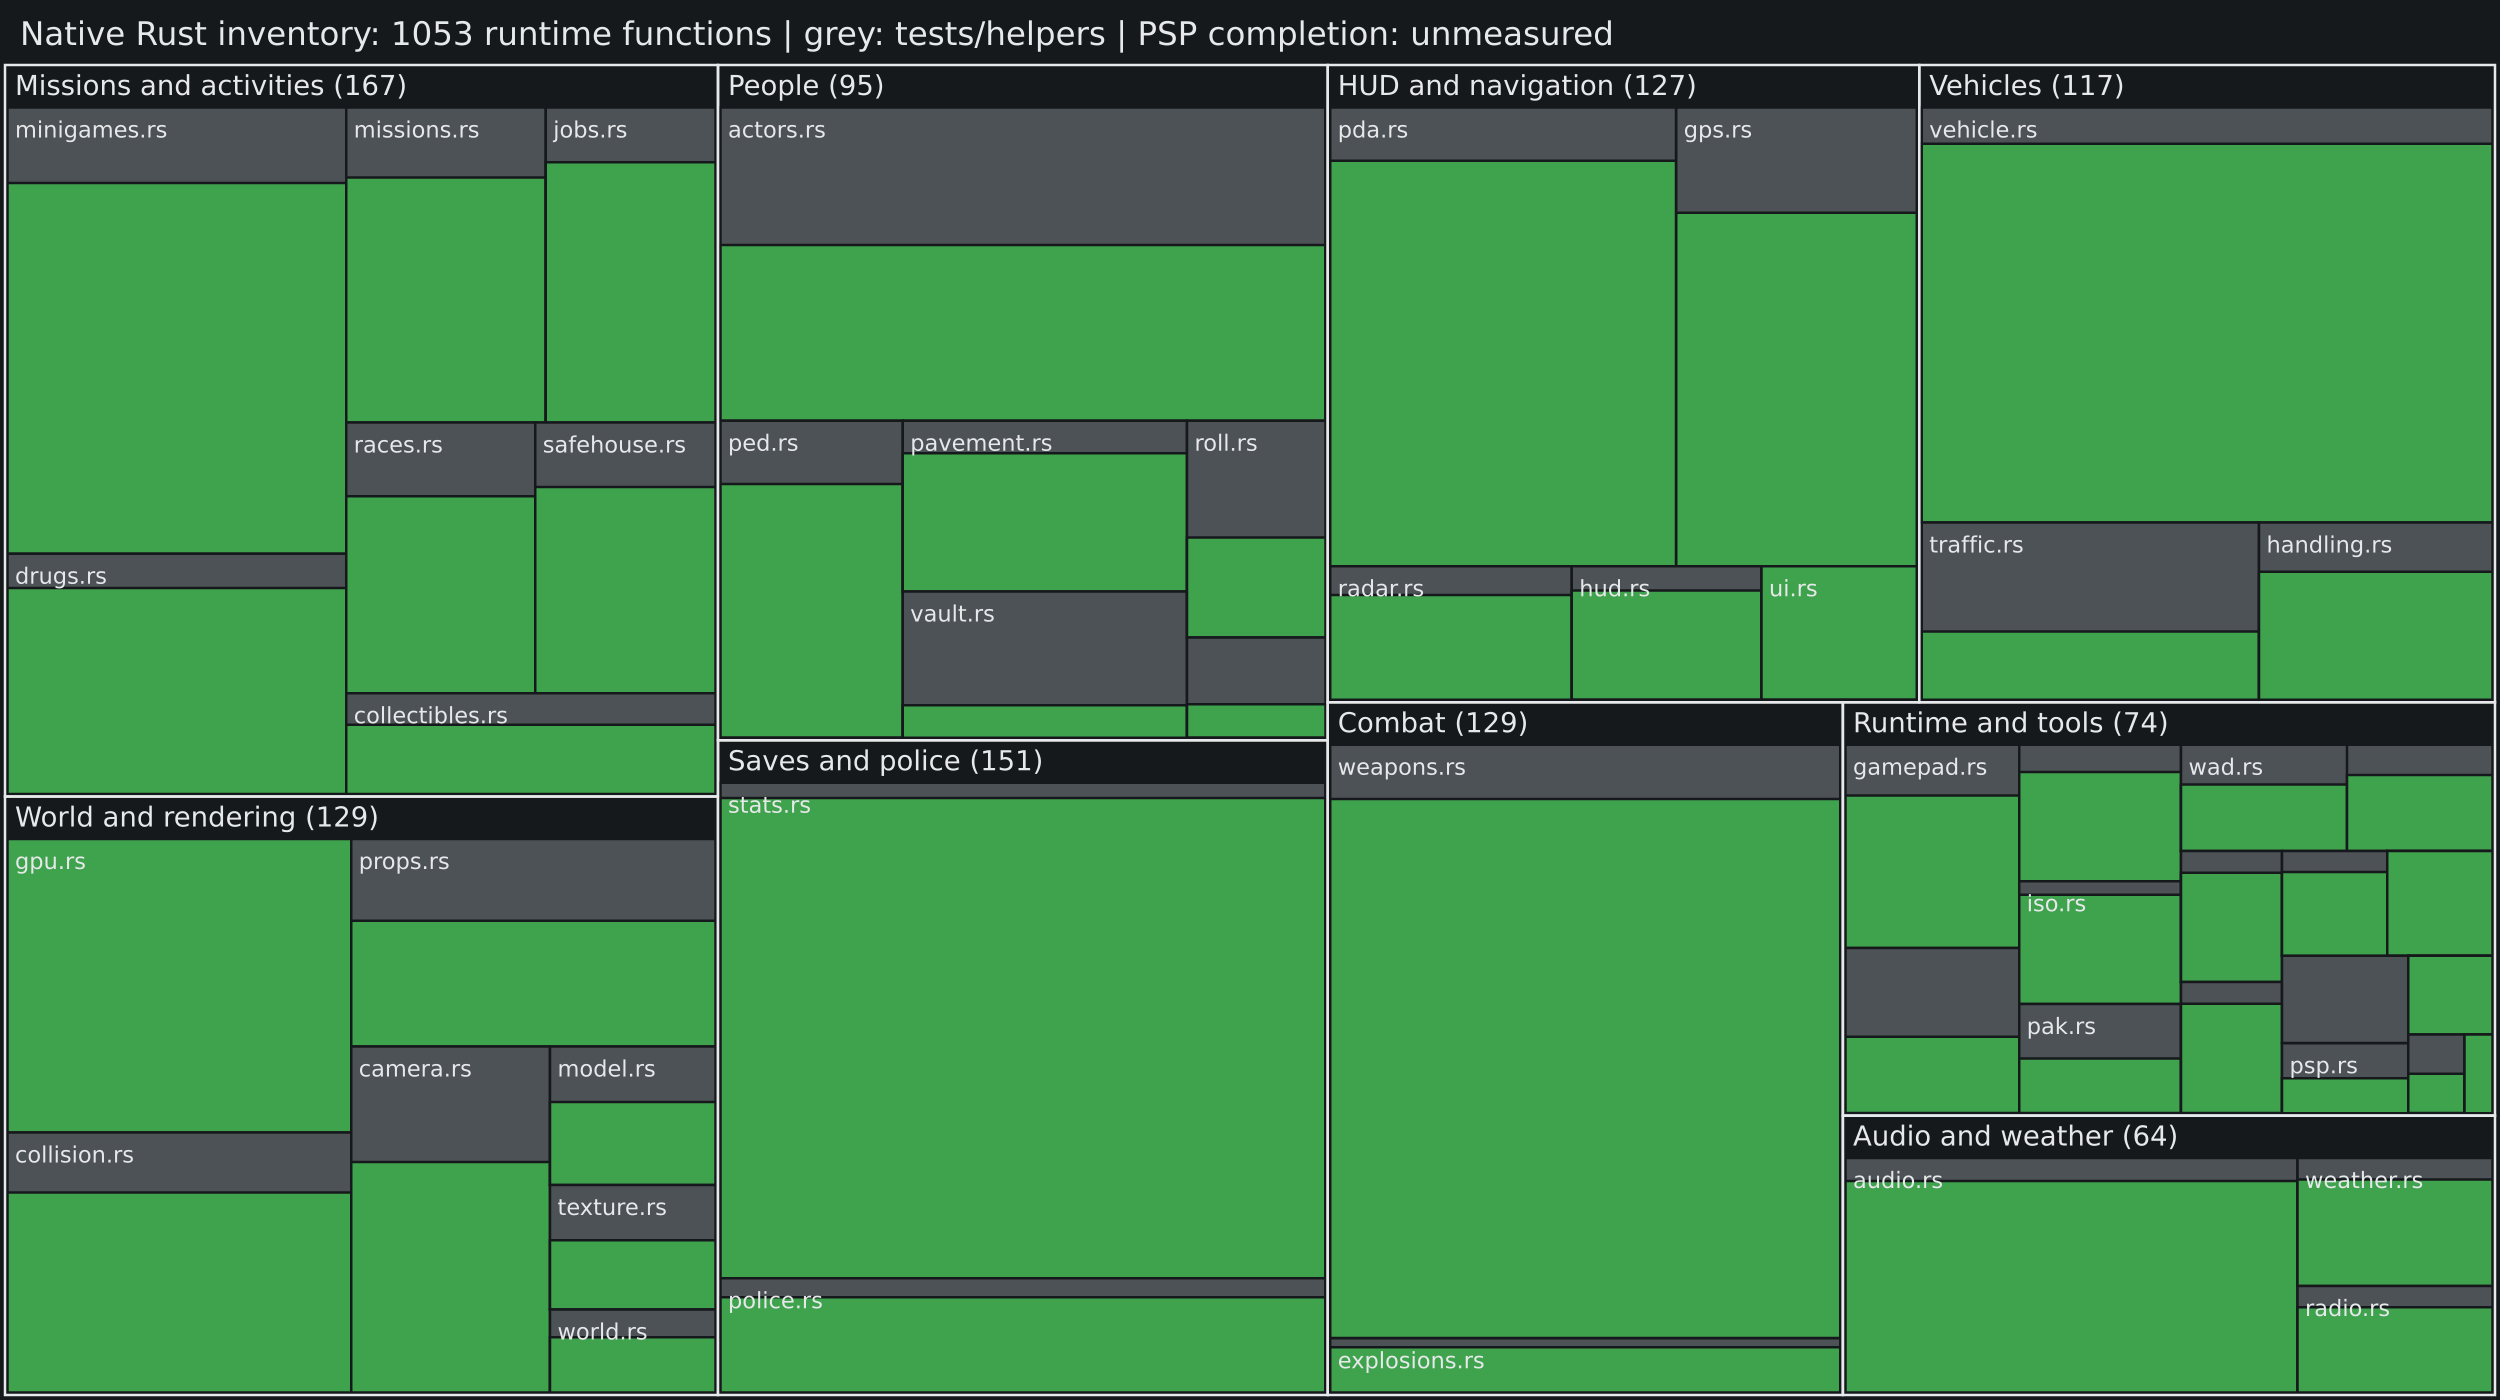
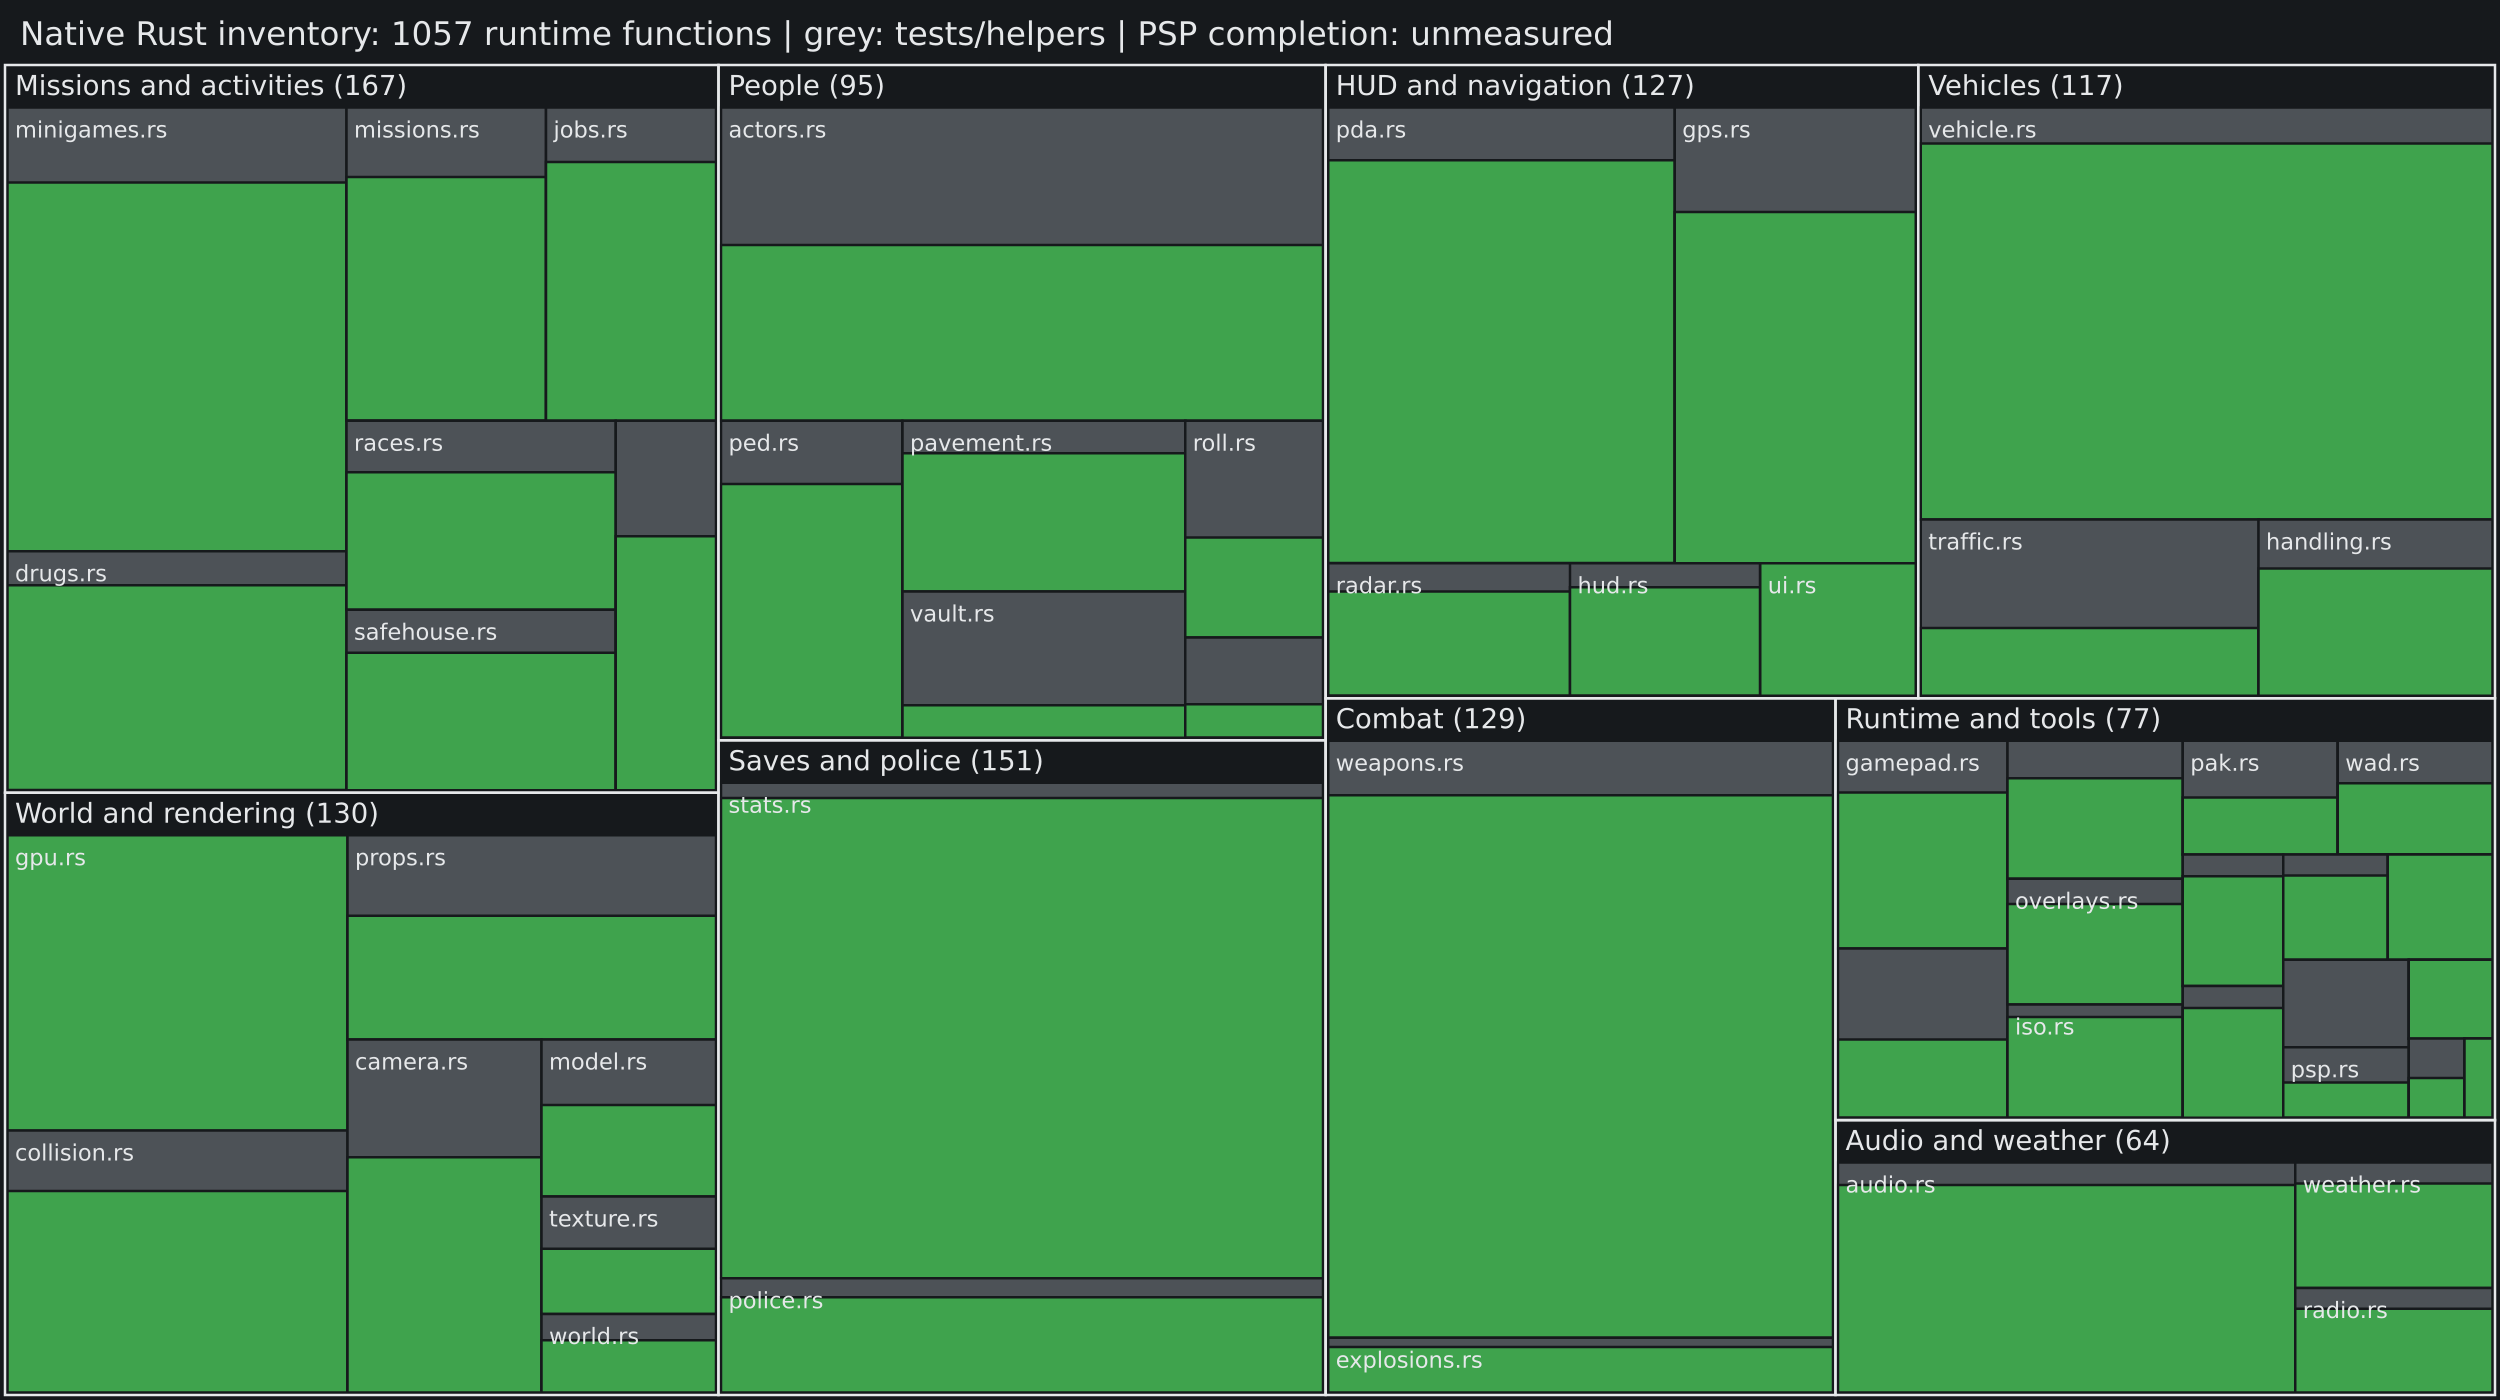
<svg xmlns="http://www.w3.org/2000/svg" width="1000" height="560" viewBox="0 0 1000 560" font-family="Verdana,DejaVu Sans,sans-serif">
  <rect width="1000" height="560" fill="#16191c" />
-   <text x="8" y="18" font-size="13" fill="#e6e8ea">Native Rust inventory: 1053 runtime functions | grey: tests/helpers | PSP completion: unmeasured</text>
-   <g>
-     <rect x="3.0" y="43.0" width="135.5" height="178.5" fill="#4d5257" stroke="#16191c" />
-     <rect x="3.0" y="73.2" width="135.5" height="148.3" fill="#3fa34d" stroke="#16191c" />
+   <text x="8" y="18" font-size="13" fill="#e6e8ea">Native Rust inventory: 1057 runtime functions | grey: tests/helpers | PSP completion: unmeasured</text>
+   <g>
+     <rect x="3.0" y="43.0" width="135.6" height="177.5" fill="#4d5257" stroke="#16191c" />
+     <rect x="3.0" y="73.0" width="135.6" height="147.5" fill="#3fa34d" stroke="#16191c" />
    <text x="6.0" y="55.0" font-size="9" fill="#e6e8ea">minigames.rs</text>
  </g>
  <g>
-     <rect x="3.0" y="221.5" width="135.5" height="96.1" fill="#4d5257" stroke="#16191c" />
-     <rect x="3.0" y="235.2" width="135.5" height="82.4" fill="#3fa34d" stroke="#16191c" />
-     <text x="6.0" y="233.5" font-size="9" fill="#e6e8ea">drugs.rs</text>
-   </g>
-   <g>
-     <rect x="138.5" y="43.0" width="79.8" height="126.0" fill="#4d5257" stroke="#16191c" />
-     <rect x="138.5" y="71.0" width="79.8" height="98.0" fill="#3fa34d" stroke="#16191c" />
-     <text x="141.5" y="55.0" font-size="9" fill="#e6e8ea">missions.rs</text>
-   </g>
-   <g>
-     <rect x="218.3" y="43.0" width="67.9" height="126.0" fill="#4d5257" stroke="#16191c" />
-     <rect x="218.3" y="64.9" width="67.9" height="104.1" fill="#3fa34d" stroke="#16191c" />
-     <text x="221.3" y="55.0" font-size="9" fill="#e6e8ea">jobs.rs</text>
-   </g>
-   <g>
-     <rect x="138.5" y="169.0" width="75.6" height="108.3" fill="#4d5257" stroke="#16191c" />
-     <rect x="138.5" y="198.5" width="75.6" height="78.8" fill="#3fa34d" stroke="#16191c" />
-     <text x="141.5" y="181.0" font-size="9" fill="#e6e8ea">races.rs</text>
-   </g>
-   <g>
-     <rect x="214.1" y="169.0" width="72.1" height="108.3" fill="#4d5257" stroke="#16191c" />
-     <rect x="214.1" y="194.8" width="72.1" height="82.5" fill="#3fa34d" stroke="#16191c" />
-     <text x="217.1" y="181.0" font-size="9" fill="#e6e8ea">safehouse.rs</text>
-   </g>
-   <g>
-     <rect x="138.5" y="277.3" width="147.7" height="40.3" fill="#4d5257" stroke="#16191c" />
-     <rect x="138.5" y="289.9" width="147.7" height="27.7" fill="#3fa34d" stroke="#16191c" />
-     <text x="141.5" y="289.3" font-size="9" fill="#e6e8ea">collectibles.rs</text>
-   </g>
-   <rect x="2.0" y="26.0" width="285.2" height="292.6" fill="none" stroke="#e6e8ea" />
+     <rect x="3.0" y="220.5" width="135.6" height="95.6" fill="#4d5257" stroke="#16191c" />
+     <rect x="3.0" y="234.1" width="135.6" height="81.9" fill="#3fa34d" stroke="#16191c" />
+     <text x="6.0" y="232.5" font-size="9" fill="#e6e8ea">drugs.rs</text>
+   </g>
+   <g>
+     <rect x="138.6" y="43.0" width="79.8" height="125.3" fill="#4d5257" stroke="#16191c" />
+     <rect x="138.6" y="70.8" width="79.8" height="97.4" fill="#3fa34d" stroke="#16191c" />
+     <text x="141.6" y="55.0" font-size="9" fill="#e6e8ea">missions.rs</text>
+   </g>
+   <g>
+     <rect x="218.4" y="43.0" width="68.0" height="125.3" fill="#4d5257" stroke="#16191c" />
+     <rect x="218.4" y="64.8" width="68.0" height="103.5" fill="#3fa34d" stroke="#16191c" />
+     <text x="221.4" y="55.0" font-size="9" fill="#e6e8ea">jobs.rs</text>
+   </g>
+   <g>
+     <rect x="138.6" y="168.3" width="107.7" height="75.6" fill="#4d5257" stroke="#16191c" />
+     <rect x="138.6" y="188.9" width="107.7" height="55.0" fill="#3fa34d" stroke="#16191c" />
+     <text x="141.6" y="180.3" font-size="9" fill="#e6e8ea">races.rs</text>
+   </g>
+   <g>
+     <rect x="138.6" y="243.9" width="107.7" height="72.2" fill="#4d5257" stroke="#16191c" />
+     <rect x="138.6" y="261.1" width="107.7" height="55.0" fill="#3fa34d" stroke="#16191c" />
+     <text x="141.6" y="255.9" font-size="9" fill="#e6e8ea">safehouse.rs</text>
+   </g>
+   <g>
+     <rect x="246.3" y="168.3" width="40.1" height="147.8" fill="#4d5257" stroke="#16191c" />
+     <rect x="246.3" y="214.5" width="40.1" height="101.6" fill="#3fa34d" stroke="#16191c" />
+   </g>
+   <rect x="2.0" y="26.0" width="285.4" height="291.1" fill="none" stroke="#e6e8ea" />
  <text x="6.0" y="38.0" font-size="11" fill="#e6e8ea">Missions and activities (167)</text>
  <g>
-     <rect x="3.0" y="335.6" width="137.5" height="117.4" fill="#4d5257" stroke="#16191c" />
-     <rect x="3.0" y="335.6" width="137.5" height="117.4" fill="#3fa34d" stroke="#16191c" />
-     <text x="6.0" y="347.6" font-size="9" fill="#e6e8ea">gpu.rs</text>
-   </g>
-   <g>
-     <rect x="3.0" y="453.0" width="137.5" height="104.0" fill="#4d5257" stroke="#16191c" />
-     <rect x="3.0" y="477.0" width="137.5" height="80.0" fill="#3fa34d" stroke="#16191c" />
-     <text x="6.0" y="465.0" font-size="9" fill="#e6e8ea">collision.rs</text>
-   </g>
-   <g>
-     <rect x="140.5" y="335.6" width="145.7" height="83.0" fill="#4d5257" stroke="#16191c" />
-     <rect x="140.5" y="368.3" width="145.7" height="50.3" fill="#3fa34d" stroke="#16191c" />
-     <text x="143.5" y="347.6" font-size="9" fill="#e6e8ea">props.rs</text>
-   </g>
-   <g>
-     <rect x="140.5" y="418.6" width="79.5" height="138.4" fill="#4d5257" stroke="#16191c" />
-     <rect x="140.5" y="464.8" width="79.5" height="92.2" fill="#3fa34d" stroke="#16191c" />
-     <text x="143.5" y="430.6" font-size="9" fill="#e6e8ea">camera.rs</text>
-   </g>
-   <g>
-     <rect x="220.0" y="418.6" width="66.2" height="55.4" fill="#4d5257" stroke="#16191c" />
-     <rect x="220.0" y="440.8" width="66.2" height="33.2" fill="#3fa34d" stroke="#16191c" />
-     <text x="223.0" y="430.6" font-size="9" fill="#e6e8ea">model.rs</text>
-   </g>
-   <g>
-     <rect x="220.0" y="474.0" width="66.2" height="49.8" fill="#4d5257" stroke="#16191c" />
-     <rect x="220.0" y="496.1" width="66.2" height="27.7" fill="#3fa34d" stroke="#16191c" />
-     <text x="223.0" y="486.0" font-size="9" fill="#e6e8ea">texture.rs</text>
-   </g>
-   <g>
-     <rect x="220.0" y="523.8" width="66.2" height="33.2" fill="#4d5257" stroke="#16191c" />
-     <rect x="220.0" y="534.9" width="66.2" height="22.1" fill="#3fa34d" stroke="#16191c" />
-     <text x="223.0" y="535.8" font-size="9" fill="#e6e8ea">world.rs</text>
-   </g>
-   <rect x="2.0" y="318.6" width="285.2" height="239.4" fill="none" stroke="#e6e8ea" />
-   <text x="6.0" y="330.6" font-size="11" fill="#e6e8ea">World and rendering (129)</text>
-   <g>
-     <rect x="288.2" y="43.0" width="241.9" height="125.3" fill="#4d5257" stroke="#16191c" />
-     <rect x="288.2" y="98.0" width="241.9" height="70.3" fill="#3fa34d" stroke="#16191c" />
-     <text x="291.2" y="55.0" font-size="9" fill="#e6e8ea">actors.rs</text>
-   </g>
-   <g>
-     <rect x="288.2" y="168.3" width="72.9" height="126.8" fill="#4d5257" stroke="#16191c" />
-     <rect x="288.2" y="193.6" width="72.9" height="101.4" fill="#3fa34d" stroke="#16191c" />
-     <text x="291.2" y="180.3" font-size="9" fill="#e6e8ea">ped.rs</text>
-   </g>
-   <g>
-     <rect x="361.1" y="168.3" width="113.7" height="68.3" fill="#4d5257" stroke="#16191c" />
-     <rect x="361.1" y="181.3" width="113.7" height="55.3" fill="#3fa34d" stroke="#16191c" />
-     <text x="364.1" y="180.3" font-size="9" fill="#e6e8ea">pavement.rs</text>
-   </g>
-   <g>
-     <rect x="361.1" y="236.6" width="113.7" height="58.5" fill="#4d5257" stroke="#16191c" />
-     <rect x="361.1" y="282.1" width="113.7" height="13.0" fill="#3fa34d" stroke="#16191c" />
-     <text x="364.1" y="248.6" font-size="9" fill="#e6e8ea">vault.rs</text>
-   </g>
-   <g>
-     <rect x="474.8" y="168.3" width="55.4" height="86.8" fill="#4d5257" stroke="#16191c" />
-     <rect x="474.8" y="215.0" width="55.4" height="40.0" fill="#3fa34d" stroke="#16191c" />
-     <text x="477.8" y="180.3" font-size="9" fill="#e6e8ea">roll.rs</text>
-   </g>
-   <g>
-     <rect x="474.8" y="255.0" width="55.4" height="40.0" fill="#4d5257" stroke="#16191c" />
-     <rect x="474.8" y="281.7" width="55.4" height="13.3" fill="#3fa34d" stroke="#16191c" />
-   </g>
-   <rect x="287.2" y="26.0" width="243.9" height="270.1" fill="none" stroke="#e6e8ea" />
-   <text x="291.2" y="38.0" font-size="11" fill="#e6e8ea">People (95)</text>
-   <g>
-     <rect x="288.2" y="313.1" width="241.9" height="198.2" fill="#4d5257" stroke="#16191c" />
-     <rect x="288.2" y="319.2" width="241.9" height="192.1" fill="#3fa34d" stroke="#16191c" />
-     <text x="291.2" y="325.1" font-size="9" fill="#e6e8ea">stats.rs</text>
-   </g>
-   <g>
-     <rect x="288.2" y="511.3" width="241.9" height="45.7" fill="#4d5257" stroke="#16191c" />
-     <rect x="288.2" y="518.9" width="241.9" height="38.1" fill="#3fa34d" stroke="#16191c" />
-     <text x="291.2" y="523.3" font-size="9" fill="#e6e8ea">police.rs</text>
-   </g>
-   <rect x="287.2" y="296.1" width="243.9" height="261.9" fill="none" stroke="#e6e8ea" />
-   <text x="291.2" y="308.1" font-size="11" fill="#e6e8ea">Saves and police (151)</text>
-   <g>
-     <rect x="532.1" y="43.0" width="138.3" height="183.5" fill="#4d5257" stroke="#16191c" />
-     <rect x="532.1" y="64.3" width="138.3" height="162.3" fill="#3fa34d" stroke="#16191c" />
-     <text x="535.1" y="55.0" font-size="9" fill="#e6e8ea">pda.rs</text>
-   </g>
-   <g>
-     <rect x="670.5" y="43.0" width="96.2" height="183.5" fill="#4d5257" stroke="#16191c" />
-     <rect x="670.5" y="85.1" width="96.2" height="141.5" fill="#3fa34d" stroke="#16191c" />
-     <text x="673.5" y="55.0" font-size="9" fill="#e6e8ea">gps.rs</text>
-   </g>
-   <g>
-     <rect x="532.1" y="226.5" width="96.6" height="53.3" fill="#4d5257" stroke="#16191c" />
-     <rect x="532.1" y="238.0" width="96.6" height="41.9" fill="#3fa34d" stroke="#16191c" />
-     <text x="535.1" y="238.5" font-size="9" fill="#e6e8ea">radar.rs</text>
-   </g>
-   <g>
-     <rect x="628.7" y="226.5" width="75.9" height="53.3" fill="#4d5257" stroke="#16191c" />
-     <rect x="628.7" y="236.2" width="75.9" height="43.6" fill="#3fa34d" stroke="#16191c" />
-     <text x="631.7" y="238.5" font-size="9" fill="#e6e8ea">hud.rs</text>
-   </g>
-   <g>
-     <rect x="704.6" y="226.5" width="62.1" height="53.3" fill="#4d5257" stroke="#16191c" />
-     <rect x="704.6" y="226.5" width="62.1" height="53.3" fill="#3fa34d" stroke="#16191c" />
-     <text x="707.6" y="238.5" font-size="9" fill="#e6e8ea">ui.rs</text>
-   </g>
-   <rect x="531.1" y="26.0" width="236.6" height="254.9" fill="none" stroke="#e6e8ea" />
-   <text x="535.1" y="38.0" font-size="11" fill="#e6e8ea">HUD and navigation (127)</text>
-   <g>
-     <rect x="768.7" y="43.0" width="228.3" height="166.0" fill="#4d5257" stroke="#16191c" />
-     <rect x="768.7" y="57.5" width="228.3" height="151.5" fill="#3fa34d" stroke="#16191c" />
-     <text x="771.7" y="55.0" font-size="9" fill="#e6e8ea">vehicle.rs</text>
-   </g>
-   <g>
-     <rect x="768.7" y="209.0" width="134.9" height="70.9" fill="#4d5257" stroke="#16191c" />
-     <rect x="768.7" y="252.6" width="134.9" height="27.3" fill="#3fa34d" stroke="#16191c" />
-     <text x="771.7" y="221.0" font-size="9" fill="#e6e8ea">traffic.rs</text>
-   </g>
-   <g>
-     <rect x="903.6" y="209.0" width="93.4" height="70.9" fill="#4d5257" stroke="#16191c" />
-     <rect x="903.6" y="228.7" width="93.4" height="51.2" fill="#3fa34d" stroke="#16191c" />
-     <text x="906.6" y="221.0" font-size="9" fill="#e6e8ea">handling.rs</text>
-   </g>
-   <rect x="767.7" y="26.0" width="230.3" height="254.9" fill="none" stroke="#e6e8ea" />
-   <text x="771.7" y="38.0" font-size="11" fill="#e6e8ea">Vehicles (117)</text>
-   <g>
-     <rect x="532.1" y="297.9" width="204.0" height="237.4" fill="#4d5257" stroke="#16191c" />
-     <rect x="532.1" y="319.6" width="204.0" height="215.6" fill="#3fa34d" stroke="#16191c" />
-     <text x="535.1" y="309.9" font-size="9" fill="#e6e8ea">weapons.rs</text>
-   </g>
-   <g>
-     <rect x="532.1" y="535.3" width="204.0" height="21.7" fill="#4d5257" stroke="#16191c" />
-     <rect x="532.1" y="538.9" width="204.0" height="18.1" fill="#3fa34d" stroke="#16191c" />
-     <text x="535.1" y="547.3" font-size="9" fill="#e6e8ea">explosions.rs</text>
-   </g>
-   <rect x="531.1" y="280.9" width="206.0" height="277.1" fill="none" stroke="#e6e8ea" />
-   <text x="535.1" y="292.9" font-size="11" fill="#e6e8ea">Combat (129)</text>
-   <g>
-     <rect x="738.2" y="297.9" width="69.5" height="81.3" fill="#4d5257" stroke="#16191c" />
-     <rect x="738.2" y="318.2" width="69.5" height="61.0" fill="#3fa34d" stroke="#16191c" />
-     <text x="741.2" y="309.9" font-size="9" fill="#e6e8ea">gamepad.rs</text>
-   </g>
-   <g>
-     <rect x="738.2" y="379.2" width="69.5" height="66.1" fill="#4d5257" stroke="#16191c" />
-     <rect x="738.2" y="414.7" width="69.5" height="30.5" fill="#3fa34d" stroke="#16191c" />
-   </g>
-   <g>
-     <rect x="807.7" y="297.9" width="64.7" height="54.6" fill="#4d5257" stroke="#16191c" />
-     <rect x="807.7" y="308.8" width="64.7" height="43.7" fill="#3fa34d" stroke="#16191c" />
-   </g>
-   <g>
-     <rect x="807.7" y="352.5" width="64.7" height="49.1" fill="#4d5257" stroke="#16191c" />
-     <rect x="807.7" y="357.9" width="64.7" height="43.7" fill="#3fa34d" stroke="#16191c" />
-     <text x="810.7" y="364.5" font-size="9" fill="#e6e8ea">iso.rs</text>
-   </g>
-   <g>
-     <rect x="807.7" y="401.6" width="64.7" height="43.7" fill="#4d5257" stroke="#16191c" />
-     <rect x="807.7" y="423.4" width="64.7" height="21.8" fill="#3fa34d" stroke="#16191c" />
-     <text x="810.7" y="413.6" font-size="9" fill="#e6e8ea">pak.rs</text>
-   </g>
-   <g>
-     <rect x="872.4" y="297.9" width="66.5" height="42.5" fill="#4d5257" stroke="#16191c" />
-     <rect x="872.4" y="313.8" width="66.5" height="26.6" fill="#3fa34d" stroke="#16191c" />
-     <text x="875.4" y="309.9" font-size="9" fill="#e6e8ea">wad.rs</text>
-   </g>
-   <g>
-     <rect x="938.8" y="297.9" width="58.2" height="42.5" fill="#4d5257" stroke="#16191c" />
-     <rect x="938.8" y="310.0" width="58.2" height="30.4" fill="#3fa34d" stroke="#16191c" />
-   </g>
-   <g>
-     <rect x="872.4" y="340.4" width="40.4" height="52.4" fill="#4d5257" stroke="#16191c" />
-     <rect x="872.4" y="349.1" width="40.4" height="43.7" fill="#3fa34d" stroke="#16191c" />
-   </g>
-   <g>
-     <rect x="872.4" y="392.8" width="40.4" height="52.4" fill="#4d5257" stroke="#16191c" />
-     <rect x="872.4" y="401.5" width="40.4" height="43.7" fill="#3fa34d" stroke="#16191c" />
-   </g>
-   <g>
-     <rect x="912.8" y="340.4" width="42.1" height="41.9" fill="#4d5257" stroke="#16191c" />
-     <rect x="912.8" y="348.8" width="42.1" height="33.6" fill="#3fa34d" stroke="#16191c" />
-   </g>
-   <g>
-     <rect x="954.9" y="340.4" width="42.1" height="41.9" fill="#4d5257" stroke="#16191c" />
-     <rect x="954.9" y="340.4" width="42.1" height="41.9" fill="#3fa34d" stroke="#16191c" />
-   </g>
-   <g>
-     <rect x="912.8" y="382.3" width="50.5" height="34.9" fill="#4d5257" stroke="#16191c" />
-     <rect x="912.8" y="417.3" width="50.5" height="0.0" fill="#3fa34d" stroke="#16191c" />
-   </g>
-   <g>
-     <rect x="912.8" y="417.3" width="50.5" height="28.0" fill="#4d5257" stroke="#16191c" />
-     <rect x="912.8" y="431.3" width="50.5" height="14.0" fill="#3fa34d" stroke="#16191c" />
-     <text x="915.8" y="429.3" font-size="9" fill="#e6e8ea">psp.rs</text>
-   </g>
-   <g>
-     <rect x="963.3" y="382.3" width="33.7" height="31.5" fill="#4d5257" stroke="#16191c" />
-     <rect x="963.3" y="382.3" width="33.7" height="31.5" fill="#3fa34d" stroke="#16191c" />
-   </g>
-   <g>
-     <rect x="963.3" y="413.8" width="22.5" height="31.5" fill="#4d5257" stroke="#16191c" />
-     <rect x="963.3" y="429.5" width="22.5" height="15.7" fill="#3fa34d" stroke="#16191c" />
-   </g>
-   <g>
-     <rect x="985.8" y="413.8" width="11.2" height="31.5" fill="#4d5257" stroke="#16191c" />
-     <rect x="985.8" y="413.8" width="11.2" height="31.5" fill="#3fa34d" stroke="#16191c" />
-   </g>
-   <rect x="737.2" y="280.9" width="260.8" height="165.4" fill="none" stroke="#e6e8ea" />
-   <text x="741.2" y="292.9" font-size="11" fill="#e6e8ea">Runtime and tools (74)</text>
-   <g>
-     <rect x="738.2" y="463.2" width="180.8" height="93.8" fill="#4d5257" stroke="#16191c" />
-     <rect x="738.2" y="472.4" width="180.8" height="84.6" fill="#3fa34d" stroke="#16191c" />
-     <text x="741.2" y="475.2" font-size="9" fill="#e6e8ea">audio.rs</text>
-   </g>
-   <g>
-     <rect x="919.0" y="463.2" width="78.0" height="51.1" fill="#4d5257" stroke="#16191c" />
-     <rect x="919.0" y="471.8" width="78.0" height="42.6" fill="#3fa34d" stroke="#16191c" />
-     <text x="922.0" y="475.2" font-size="9" fill="#e6e8ea">weather.rs</text>
-   </g>
-   <g>
-     <rect x="919.0" y="514.4" width="78.0" height="42.6" fill="#4d5257" stroke="#16191c" />
-     <rect x="919.0" y="522.9" width="78.0" height="34.1" fill="#3fa34d" stroke="#16191c" />
-     <text x="922.0" y="526.4" font-size="9" fill="#e6e8ea">radio.rs</text>
-   </g>
-   <rect x="737.2" y="446.2" width="260.8" height="111.8" fill="none" stroke="#e6e8ea" />
-   <text x="741.2" y="458.2" font-size="11" fill="#e6e8ea">Audio and weather (64)</text>
+     <rect x="3.0" y="334.1" width="136.0" height="118.2" fill="#4d5257" stroke="#16191c" />
+     <rect x="3.0" y="334.1" width="136.0" height="118.2" fill="#3fa34d" stroke="#16191c" />
+     <text x="6.0" y="346.1" font-size="9" fill="#e6e8ea">gpu.rs</text>
+   </g>
+   <g>
+     <rect x="3.0" y="452.2" width="136.0" height="104.8" fill="#4d5257" stroke="#16191c" />
+     <rect x="3.0" y="476.4" width="136.0" height="80.6" fill="#3fa34d" stroke="#16191c" />
+     <text x="6.0" y="464.2" font-size="9" fill="#e6e8ea">collision.rs</text>
+   </g>
+   <g>
+     <rect x="139.0" y="334.1" width="147.4" height="81.7" fill="#4d5257" stroke="#16191c" />
+     <rect x="139.0" y="366.3" width="147.4" height="49.5" fill="#3fa34d" stroke="#16191c" />
+     <text x="142.0" y="346.1" font-size="9" fill="#e6e8ea">props.rs</text>
+   </g>
+   <g>
+     <rect x="139.0" y="415.8" width="77.6" height="141.2" fill="#4d5257" stroke="#16191c" />
+     <rect x="139.0" y="462.9" width="77.6" height="94.1" fill="#3fa34d" stroke="#16191c" />
+     <text x="142.0" y="427.8" font-size="9" fill="#e6e8ea">camera.rs</text>
+   </g>
+   <g>
+     <rect x="216.6" y="415.8" width="69.8" height="62.8" fill="#4d5257" stroke="#16191c" />
+     <rect x="216.6" y="442.0" width="69.8" height="36.6" fill="#3fa34d" stroke="#16191c" />
+     <text x="219.6" y="427.8" font-size="9" fill="#e6e8ea">model.rs</text>
+   </g>
+   <g>
+     <rect x="216.6" y="478.6" width="69.8" height="47.1" fill="#4d5257" stroke="#16191c" />
+     <rect x="216.6" y="499.5" width="69.8" height="26.1" fill="#3fa34d" stroke="#16191c" />
+     <text x="219.6" y="490.6" font-size="9" fill="#e6e8ea">texture.rs</text>
+   </g>
+   <g>
+     <rect x="216.6" y="525.6" width="69.8" height="31.4" fill="#4d5257" stroke="#16191c" />
+     <rect x="216.6" y="536.1" width="69.8" height="20.9" fill="#3fa34d" stroke="#16191c" />
+     <text x="219.6" y="537.6" font-size="9" fill="#e6e8ea">world.rs</text>
+   </g>
+   <rect x="2.0" y="317.1" width="285.4" height="240.9" fill="none" stroke="#e6e8ea" />
+   <text x="6.0" y="329.1" font-size="11" fill="#e6e8ea">World and rendering (130)</text>
+   <g>
+     <rect x="288.4" y="43.0" width="240.8" height="125.3" fill="#4d5257" stroke="#16191c" />
+     <rect x="288.4" y="98.0" width="240.8" height="70.3" fill="#3fa34d" stroke="#16191c" />
+     <text x="291.4" y="55.0" font-size="9" fill="#e6e8ea">actors.rs</text>
+   </g>
+   <g>
+     <rect x="288.4" y="168.3" width="72.5" height="126.8" fill="#4d5257" stroke="#16191c" />
+     <rect x="288.4" y="193.6" width="72.5" height="101.4" fill="#3fa34d" stroke="#16191c" />
+     <text x="291.4" y="180.3" font-size="9" fill="#e6e8ea">ped.rs</text>
+   </g>
+   <g>
+     <rect x="361.0" y="168.3" width="113.2" height="68.3" fill="#4d5257" stroke="#16191c" />
+     <rect x="361.0" y="181.3" width="113.2" height="55.3" fill="#3fa34d" stroke="#16191c" />
+     <text x="364.0" y="180.3" font-size="9" fill="#e6e8ea">pavement.rs</text>
+   </g>
+   <g>
+     <rect x="361.0" y="236.6" width="113.2" height="58.5" fill="#4d5257" stroke="#16191c" />
+     <rect x="361.0" y="282.1" width="113.2" height="13.0" fill="#3fa34d" stroke="#16191c" />
+     <text x="364.0" y="248.6" font-size="9" fill="#e6e8ea">vault.rs</text>
+   </g>
+   <g>
+     <rect x="474.1" y="168.3" width="55.1" height="86.8" fill="#4d5257" stroke="#16191c" />
+     <rect x="474.1" y="215.0" width="55.1" height="40.0" fill="#3fa34d" stroke="#16191c" />
+     <text x="477.1" y="180.3" font-size="9" fill="#e6e8ea">roll.rs</text>
+   </g>
+   <g>
+     <rect x="474.1" y="255.0" width="55.1" height="40.0" fill="#4d5257" stroke="#16191c" />
+     <rect x="474.1" y="281.7" width="55.1" height="13.3" fill="#3fa34d" stroke="#16191c" />
+   </g>
+   <rect x="287.4" y="26.0" width="242.8" height="270.1" fill="none" stroke="#e6e8ea" />
+   <text x="291.4" y="38.0" font-size="11" fill="#e6e8ea">People (95)</text>
+   <g>
+     <rect x="288.4" y="313.1" width="240.8" height="198.2" fill="#4d5257" stroke="#16191c" />
+     <rect x="288.4" y="319.2" width="240.8" height="192.1" fill="#3fa34d" stroke="#16191c" />
+     <text x="291.4" y="325.1" font-size="9" fill="#e6e8ea">stats.rs</text>
+   </g>
+   <g>
+     <rect x="288.4" y="511.3" width="240.8" height="45.7" fill="#4d5257" stroke="#16191c" />
+     <rect x="288.4" y="518.9" width="240.8" height="38.1" fill="#3fa34d" stroke="#16191c" />
+     <text x="291.4" y="523.3" font-size="9" fill="#e6e8ea">police.rs</text>
+   </g>
+   <rect x="287.4" y="296.1" width="242.8" height="261.9" fill="none" stroke="#e6e8ea" />
+   <text x="291.4" y="308.1" font-size="11" fill="#e6e8ea">Saves and police (151)</text>
+   <g>
+     <rect x="531.3" y="43.0" width="138.6" height="182.3" fill="#4d5257" stroke="#16191c" />
+     <rect x="531.3" y="64.1" width="138.6" height="161.1" fill="#3fa34d" stroke="#16191c" />
+     <text x="534.3" y="55.0" font-size="9" fill="#e6e8ea">pda.rs</text>
+   </g>
+   <g>
+     <rect x="669.9" y="43.0" width="96.4" height="182.3" fill="#4d5257" stroke="#16191c" />
+     <rect x="669.9" y="84.8" width="96.4" height="140.5" fill="#3fa34d" stroke="#16191c" />
+     <text x="672.9" y="55.0" font-size="9" fill="#e6e8ea">gps.rs</text>
+   </g>
+   <g>
+     <rect x="531.3" y="225.3" width="96.8" height="53.0" fill="#4d5257" stroke="#16191c" />
+     <rect x="531.3" y="236.6" width="96.8" height="41.6" fill="#3fa34d" stroke="#16191c" />
+     <text x="534.3" y="237.3" font-size="9" fill="#e6e8ea">radar.rs</text>
+   </g>
+   <g>
+     <rect x="628.0" y="225.3" width="76.0" height="53.0" fill="#4d5257" stroke="#16191c" />
+     <rect x="628.0" y="234.9" width="76.0" height="43.3" fill="#3fa34d" stroke="#16191c" />
+     <text x="631.0" y="237.3" font-size="9" fill="#e6e8ea">hud.rs</text>
+   </g>
+   <g>
+     <rect x="704.1" y="225.3" width="62.2" height="53.0" fill="#4d5257" stroke="#16191c" />
+     <rect x="704.1" y="225.3" width="62.2" height="53.0" fill="#3fa34d" stroke="#16191c" />
+     <text x="707.1" y="237.3" font-size="9" fill="#e6e8ea">ui.rs</text>
+   </g>
+   <rect x="530.3" y="26.0" width="237.0" height="253.3" fill="none" stroke="#e6e8ea" />
+   <text x="534.3" y="38.0" font-size="11" fill="#e6e8ea">HUD and navigation (127)</text>
+   <g>
+     <rect x="768.3" y="43.0" width="228.7" height="164.8" fill="#4d5257" stroke="#16191c" />
+     <rect x="768.3" y="57.4" width="228.7" height="150.4" fill="#3fa34d" stroke="#16191c" />
+     <text x="771.3" y="55.0" font-size="9" fill="#e6e8ea">vehicle.rs</text>
+   </g>
+   <g>
+     <rect x="768.3" y="207.8" width="135.2" height="70.4" fill="#4d5257" stroke="#16191c" />
+     <rect x="768.3" y="251.2" width="135.2" height="27.1" fill="#3fa34d" stroke="#16191c" />
+     <text x="771.3" y="219.8" font-size="9" fill="#e6e8ea">traffic.rs</text>
+   </g>
+   <g>
+     <rect x="903.4" y="207.8" width="93.6" height="70.4" fill="#4d5257" stroke="#16191c" />
+     <rect x="903.4" y="227.4" width="93.6" height="50.9" fill="#3fa34d" stroke="#16191c" />
+     <text x="906.4" y="219.8" font-size="9" fill="#e6e8ea">handling.rs</text>
+   </g>
+   <rect x="767.3" y="26.0" width="230.7" height="253.3" fill="none" stroke="#e6e8ea" />
+   <text x="771.3" y="38.0" font-size="11" fill="#e6e8ea">Vehicles (117)</text>
+   <g>
+     <rect x="531.3" y="296.3" width="201.9" height="238.9" fill="#4d5257" stroke="#16191c" />
+     <rect x="531.3" y="318.1" width="201.9" height="217.0" fill="#3fa34d" stroke="#16191c" />
+     <text x="534.3" y="308.3" font-size="9" fill="#e6e8ea">weapons.rs</text>
+   </g>
+   <g>
+     <rect x="531.3" y="535.1" width="201.9" height="21.9" fill="#4d5257" stroke="#16191c" />
+     <rect x="531.3" y="538.8" width="201.9" height="18.2" fill="#3fa34d" stroke="#16191c" />
+     <text x="534.3" y="547.1" font-size="9" fill="#e6e8ea">explosions.rs</text>
+   </g>
+   <rect x="530.3" y="279.3" width="203.9" height="278.7" fill="none" stroke="#e6e8ea" />
+   <text x="534.3" y="291.3" font-size="11" fill="#e6e8ea">Combat (129)</text>
+   <g>
+     <rect x="735.2" y="296.3" width="67.8" height="83.2" fill="#4d5257" stroke="#16191c" />
+     <rect x="735.2" y="317.0" width="67.8" height="62.4" fill="#3fa34d" stroke="#16191c" />
+     <text x="738.2" y="308.3" font-size="9" fill="#e6e8ea">gamepad.rs</text>
+   </g>
+   <g>
+     <rect x="735.2" y="379.4" width="67.8" height="67.6" fill="#4d5257" stroke="#16191c" />
+     <rect x="735.2" y="415.8" width="67.8" height="31.2" fill="#3fa34d" stroke="#16191c" />
+   </g>
+   <g>
+     <rect x="803.0" y="296.3" width="70.1" height="55.3" fill="#4d5257" stroke="#16191c" />
+     <rect x="803.0" y="311.3" width="70.1" height="40.2" fill="#3fa34d" stroke="#16191c" />
+   </g>
+   <g>
+     <rect x="803.0" y="351.5" width="70.1" height="50.3" fill="#4d5257" stroke="#16191c" />
+     <rect x="803.0" y="361.6" width="70.1" height="40.2" fill="#3fa34d" stroke="#16191c" />
+     <text x="806.0" y="363.5" font-size="9" fill="#e6e8ea">overlays.rs</text>
+   </g>
+   <g>
+     <rect x="803.0" y="401.8" width="70.1" height="45.2" fill="#4d5257" stroke="#16191c" />
+     <rect x="803.0" y="406.8" width="70.1" height="40.2" fill="#3fa34d" stroke="#16191c" />
+     <text x="806.0" y="413.8" font-size="9" fill="#e6e8ea">iso.rs</text>
+   </g>
+   <g>
+     <rect x="873.1" y="296.3" width="61.9" height="45.5" fill="#4d5257" stroke="#16191c" />
+     <rect x="873.1" y="319.0" width="61.9" height="22.8" fill="#3fa34d" stroke="#16191c" />
+     <text x="876.1" y="308.3" font-size="9" fill="#e6e8ea">pak.rs</text>
+   </g>
+   <g>
+     <rect x="935.1" y="296.3" width="61.9" height="45.5" fill="#4d5257" stroke="#16191c" />
+     <rect x="935.1" y="313.3" width="61.9" height="28.4" fill="#3fa34d" stroke="#16191c" />
+     <text x="938.1" y="308.3" font-size="9" fill="#e6e8ea">wad.rs</text>
+   </g>
+   <g>
+     <rect x="873.1" y="341.8" width="40.2" height="52.6" fill="#4d5257" stroke="#16191c" />
+     <rect x="873.1" y="350.5" width="40.2" height="43.9" fill="#3fa34d" stroke="#16191c" />
+   </g>
+   <g>
+     <rect x="873.1" y="394.4" width="40.2" height="52.6" fill="#4d5257" stroke="#16191c" />
+     <rect x="873.1" y="403.2" width="40.2" height="43.9" fill="#3fa34d" stroke="#16191c" />
+   </g>
+   <g>
+     <rect x="913.3" y="341.8" width="41.9" height="42.1" fill="#4d5257" stroke="#16191c" />
+     <rect x="913.3" y="350.2" width="41.9" height="33.7" fill="#3fa34d" stroke="#16191c" />
+   </g>
+   <g>
+     <rect x="955.1" y="341.8" width="41.9" height="42.1" fill="#4d5257" stroke="#16191c" />
+     <rect x="955.1" y="341.8" width="41.9" height="42.1" fill="#3fa34d" stroke="#16191c" />
+   </g>
+   <g>
+     <rect x="913.3" y="383.9" width="50.2" height="35.1" fill="#4d5257" stroke="#16191c" />
+     <rect x="913.3" y="418.9" width="50.2" height="0.0" fill="#3fa34d" stroke="#16191c" />
+   </g>
+   <g>
+     <rect x="913.3" y="418.9" width="50.2" height="28.1" fill="#4d5257" stroke="#16191c" />
+     <rect x="913.3" y="433.0" width="50.2" height="14.0" fill="#3fa34d" stroke="#16191c" />
+     <text x="916.3" y="430.9" font-size="9" fill="#e6e8ea">psp.rs</text>
+   </g>
+   <g>
+     <rect x="963.5" y="383.9" width="33.5" height="31.6" fill="#4d5257" stroke="#16191c" />
+     <rect x="963.5" y="383.9" width="33.5" height="31.6" fill="#3fa34d" stroke="#16191c" />
+   </g>
+   <g>
+     <rect x="963.5" y="415.4" width="22.3" height="31.6" fill="#4d5257" stroke="#16191c" />
+     <rect x="963.5" y="431.2" width="22.3" height="15.8" fill="#3fa34d" stroke="#16191c" />
+   </g>
+   <g>
+     <rect x="985.8" y="415.4" width="11.2" height="31.6" fill="#4d5257" stroke="#16191c" />
+     <rect x="985.8" y="415.4" width="11.2" height="31.6" fill="#3fa34d" stroke="#16191c" />
+   </g>
+   <rect x="734.2" y="279.3" width="263.8" height="168.8" fill="none" stroke="#e6e8ea" />
+   <text x="738.2" y="291.3" font-size="11" fill="#e6e8ea">Runtime and tools (77)</text>
+   <g>
+     <rect x="735.2" y="465.0" width="182.9" height="92.0" fill="#4d5257" stroke="#16191c" />
+     <rect x="735.2" y="474.0" width="182.9" height="83.0" fill="#3fa34d" stroke="#16191c" />
+     <text x="738.2" y="477.0" font-size="9" fill="#e6e8ea">audio.rs</text>
+   </g>
+   <g>
+     <rect x="918.1" y="465.0" width="78.9" height="50.2" fill="#4d5257" stroke="#16191c" />
+     <rect x="918.1" y="473.4" width="78.9" height="41.8" fill="#3fa34d" stroke="#16191c" />
+     <text x="921.1" y="477.0" font-size="9" fill="#e6e8ea">weather.rs</text>
+   </g>
+   <g>
+     <rect x="918.1" y="515.2" width="78.9" height="41.8" fill="#4d5257" stroke="#16191c" />
+     <rect x="918.1" y="523.5" width="78.9" height="33.5" fill="#3fa34d" stroke="#16191c" />
+     <text x="921.1" y="527.2" font-size="9" fill="#e6e8ea">radio.rs</text>
+   </g>
+   <rect x="734.2" y="448.0" width="263.8" height="110.0" fill="none" stroke="#e6e8ea" />
+   <text x="738.2" y="460.0" font-size="11" fill="#e6e8ea">Audio and weather (64)</text>
</svg>
